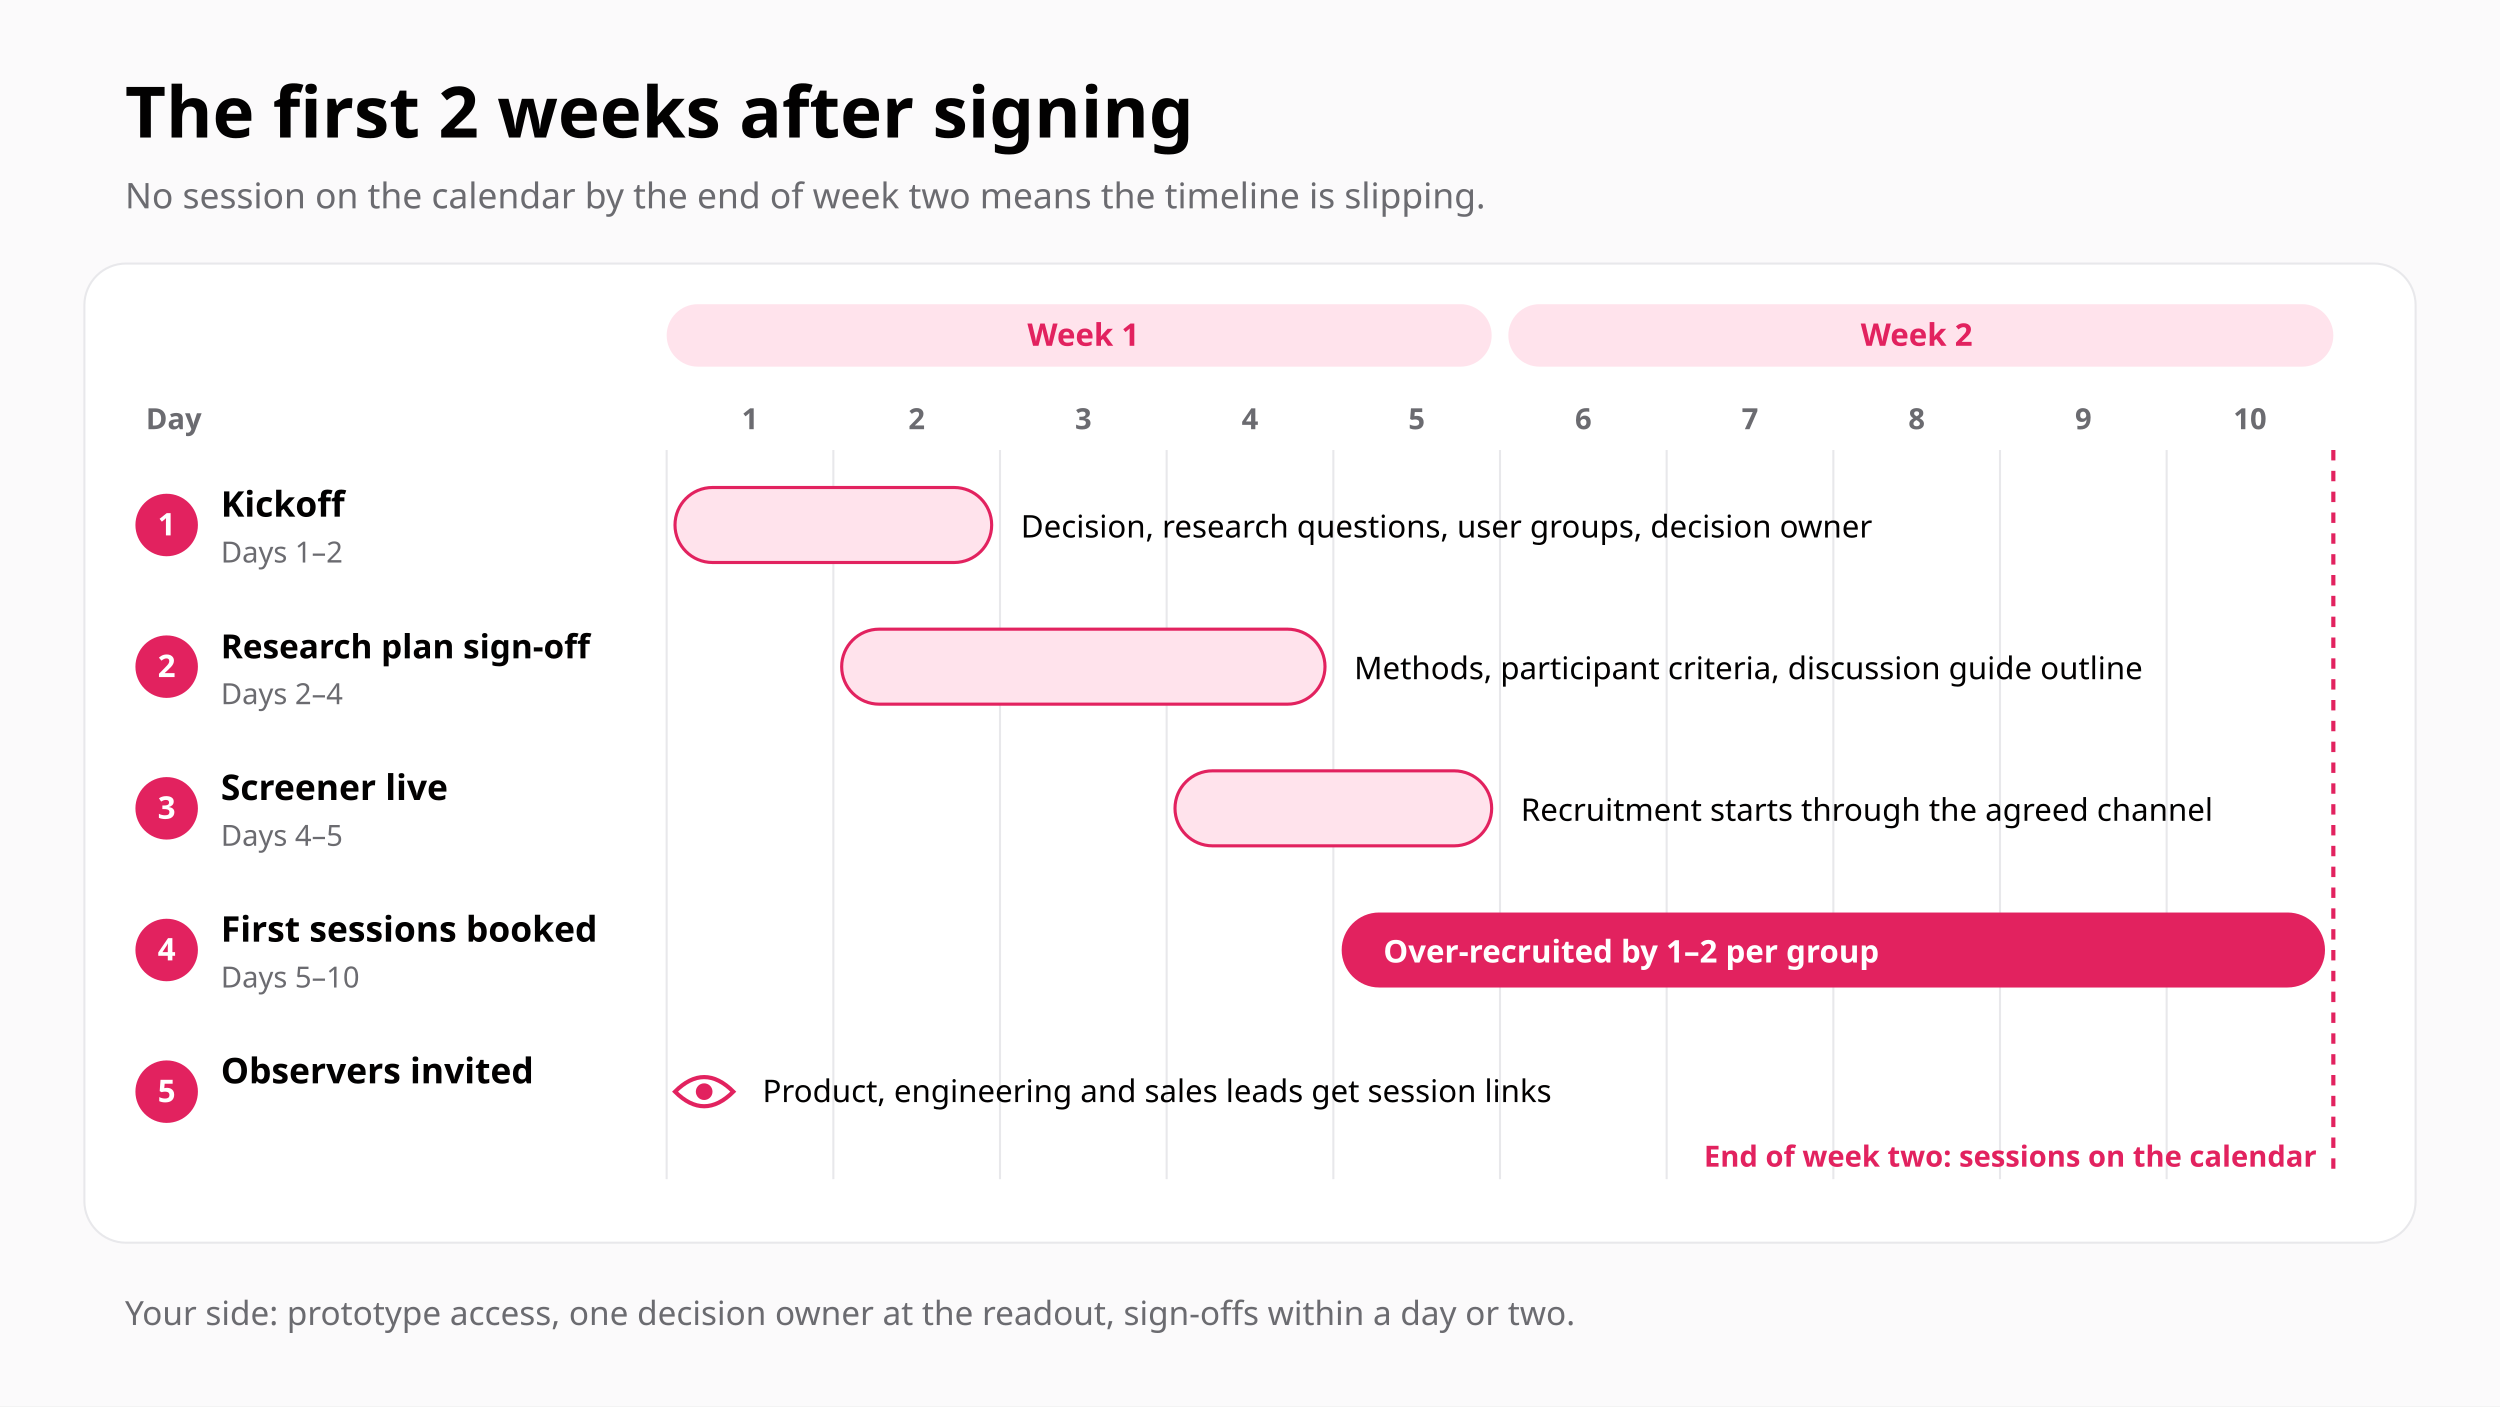
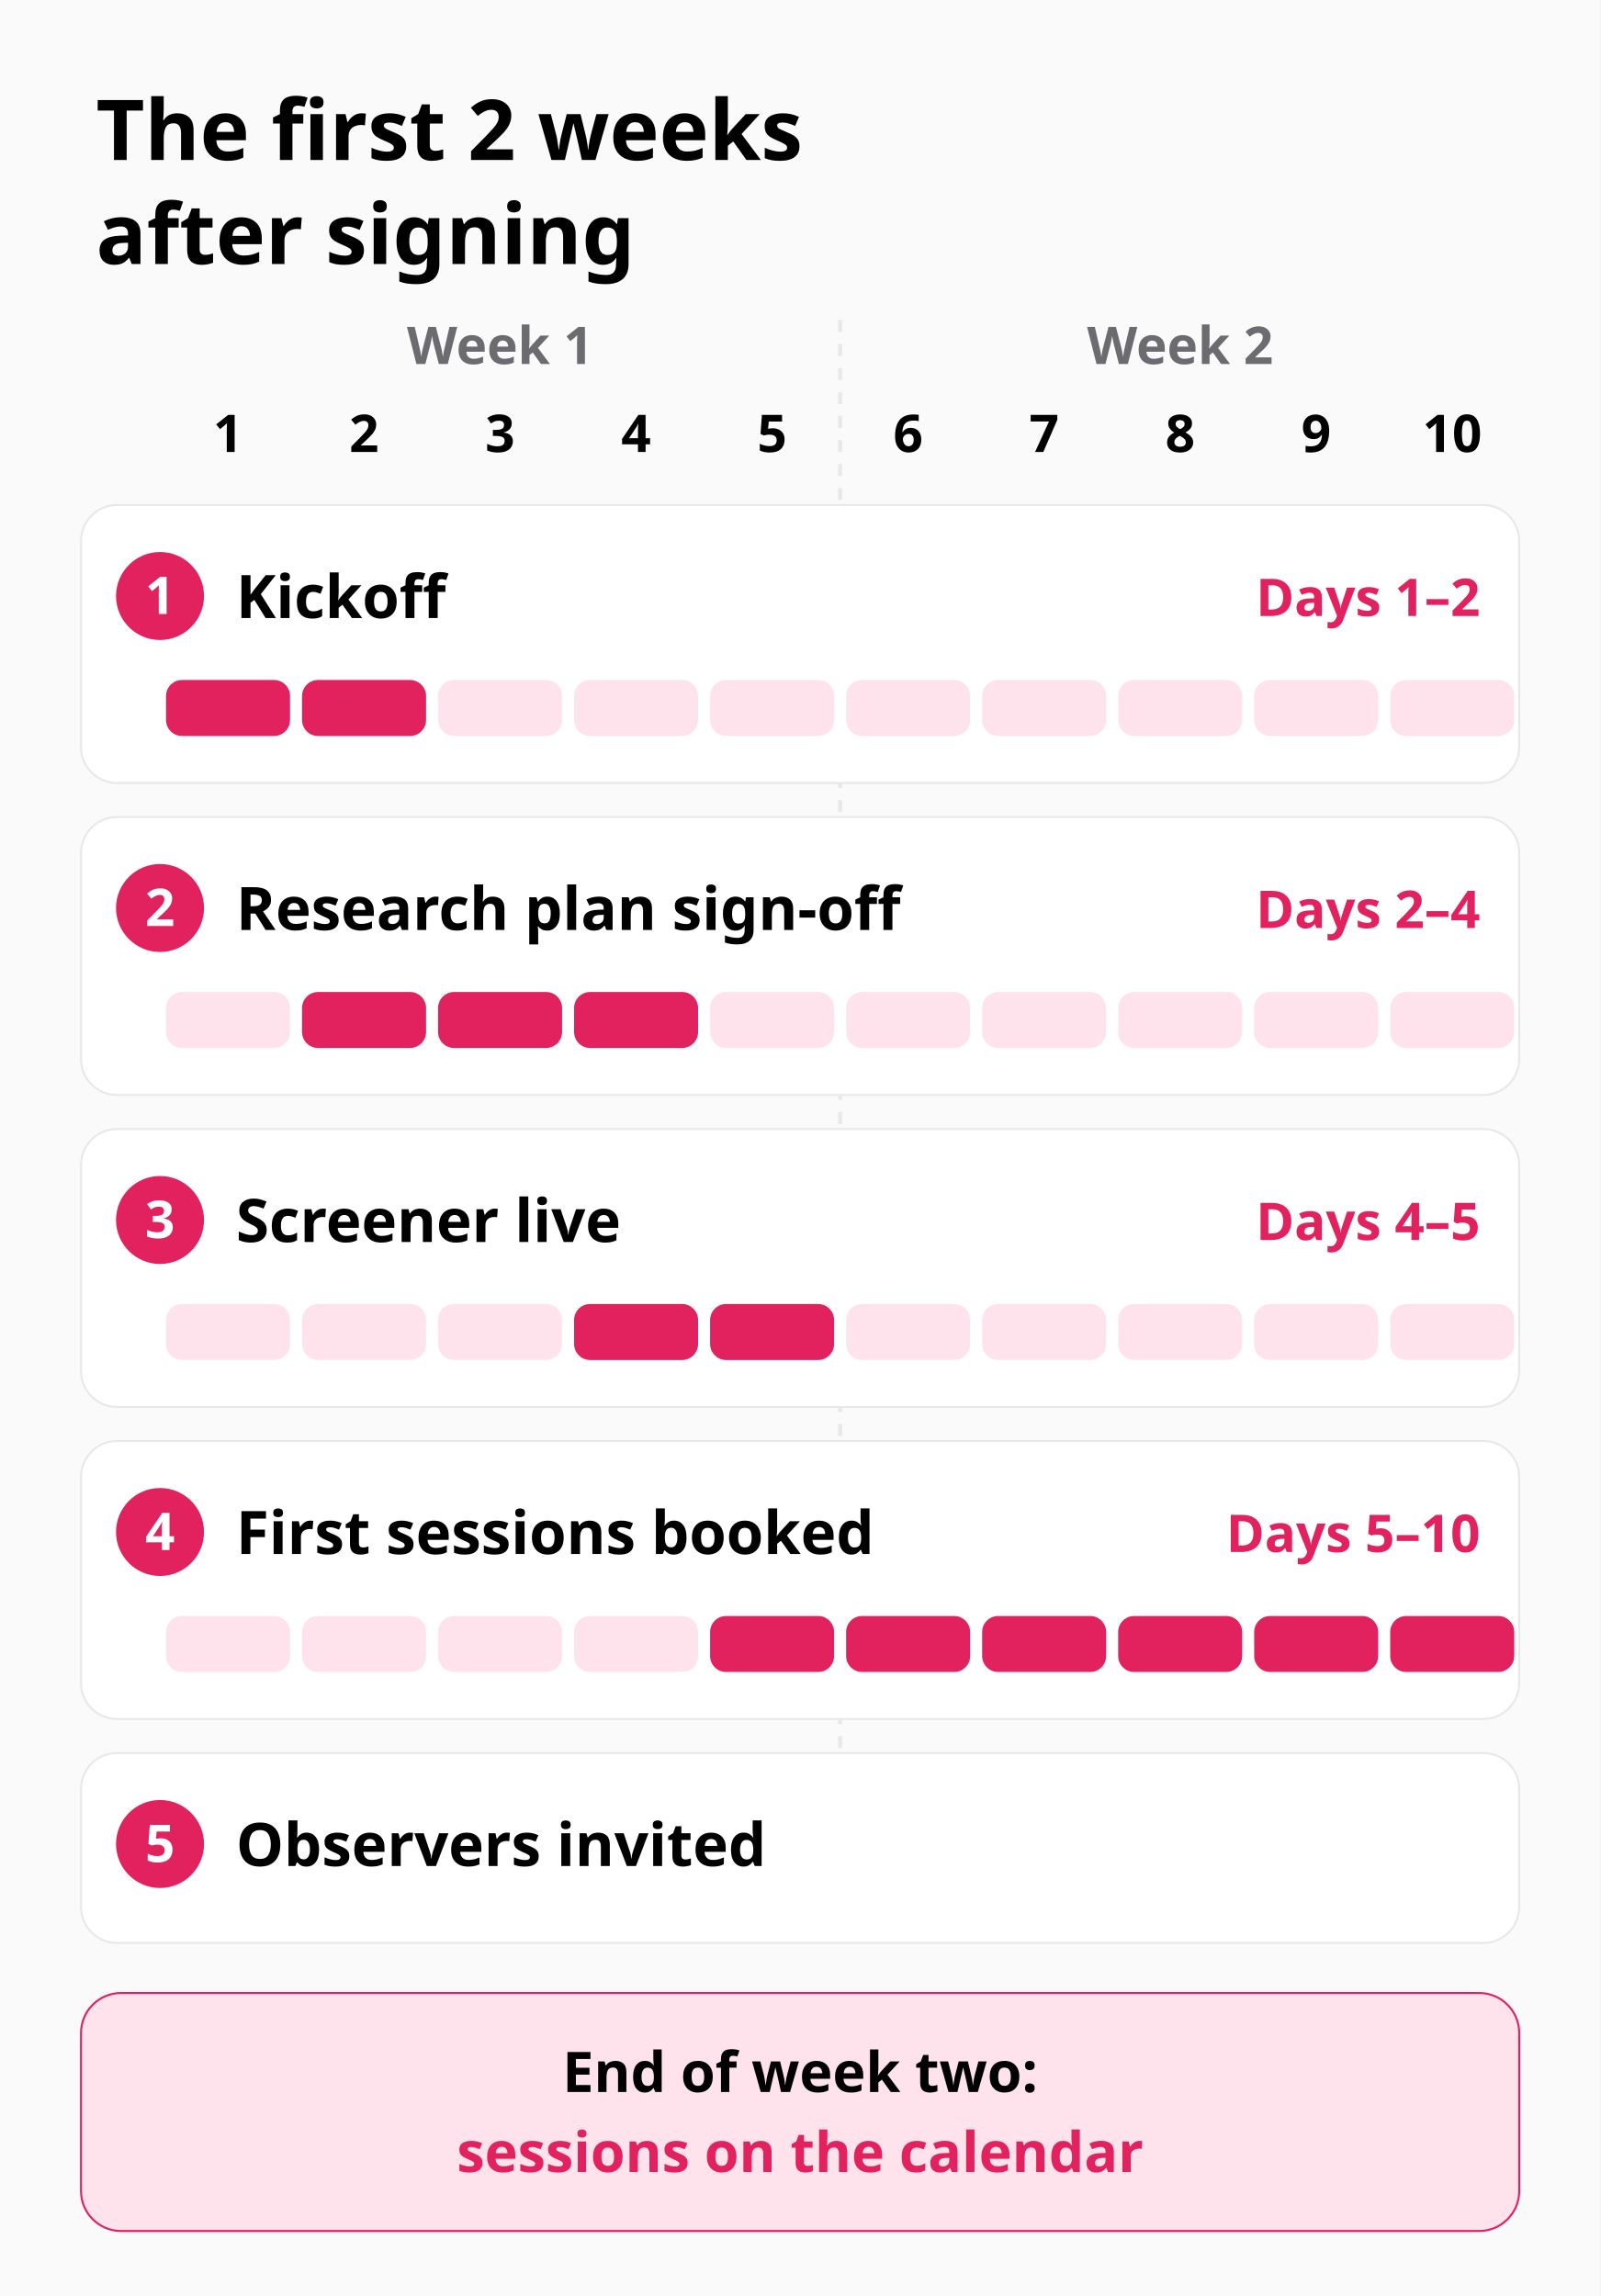
- <svg xmlns="http://www.w3.org/2000/svg" viewBox="0 0 1200 675" width="1200" height="675" font-family="Manrope, system-ui, sans-serif">
-   <rect width="1200" height="675" fill="#FBFAFB" />
-   <text x="60" y="66" font-size="34" font-weight="800" fill="#020101">The first 2 weeks after signing</text>
-   <text x="60" y="100" font-size="17" fill="#6B6B70">No session on the calendar by the end of week two means the timeline is slipping.</text>
-   <rect x="40.5" y="126.5" width="1119" height="470" rx="20" fill="#FFFFFF" stroke="#E8E8EB" />
-   <rect x="320" y="146" width="396" height="30" rx="15" fill="#FFE3EC" />
-   <rect x="724" y="146" width="396" height="30" rx="15" fill="#FFE3EC" />
-   <text x="520.0" y="166" font-size="15" font-weight="800" fill="#E2225F" text-anchor="middle">Week 1</text>
-   <text x="920.0" y="166" font-size="15" font-weight="800" fill="#E2225F" text-anchor="middle">Week 2</text>
-   <text x="70" y="206" font-size="14" font-weight="700" fill="#6B6B70">Day</text>
-   <text x="360.0" y="206" font-size="14" font-weight="700" fill="#6B6B70" text-anchor="middle">1</text>
-   <line x1="320" y1="216" x2="320" y2="566" stroke="#E8E8EB" />
-   <text x="440.0" y="206" font-size="14" font-weight="700" fill="#6B6B70" text-anchor="middle">2</text>
-   <line x1="400" y1="216" x2="400" y2="566" stroke="#E8E8EB" />
-   <text x="520.0" y="206" font-size="14" font-weight="700" fill="#6B6B70" text-anchor="middle">3</text>
-   <line x1="480" y1="216" x2="480" y2="566" stroke="#E8E8EB" />
-   <text x="600.0" y="206" font-size="14" font-weight="700" fill="#6B6B70" text-anchor="middle">4</text>
-   <line x1="560" y1="216" x2="560" y2="566" stroke="#E8E8EB" />
-   <text x="680.0" y="206" font-size="14" font-weight="700" fill="#6B6B70" text-anchor="middle">5</text>
-   <line x1="640" y1="216" x2="640" y2="566" stroke="#E8E8EB" />
-   <text x="760.0" y="206" font-size="14" font-weight="700" fill="#6B6B70" text-anchor="middle">6</text>
-   <line x1="720" y1="216" x2="720" y2="566" stroke="#E8E8EB" />
-   <text x="840.0" y="206" font-size="14" font-weight="700" fill="#6B6B70" text-anchor="middle">7</text>
-   <line x1="800" y1="216" x2="800" y2="566" stroke="#E8E8EB" />
-   <text x="920.0" y="206" font-size="14" font-weight="700" fill="#6B6B70" text-anchor="middle">8</text>
-   <line x1="880" y1="216" x2="880" y2="566" stroke="#E8E8EB" />
-   <text x="1000.0" y="206" font-size="14" font-weight="700" fill="#6B6B70" text-anchor="middle">9</text>
-   <line x1="960" y1="216" x2="960" y2="566" stroke="#E8E8EB" />
-   <text x="1080.0" y="206" font-size="14" font-weight="700" fill="#6B6B70" text-anchor="middle">10</text>
-   <line x1="1040" y1="216" x2="1040" y2="566" stroke="#E8E8EB" />
-   <line x1="1120" y1="216" x2="1120" y2="566" stroke="#E2225F" stroke-width="2" stroke-dasharray="5 5" />
-   <circle cx="80" cy="252" r="15" fill="#E2225F" />
-   <text x="80" y="257" font-size="15" font-weight="800" fill="#FFFFFF" text-anchor="middle">1</text>
-   <text x="106" y="248" font-size="17" font-weight="800" fill="#020101">Kickoff</text>
-   <text x="106" y="270" font-size="14" fill="#6B6B70">Days 1–2</text>
-   <rect x="324" y="234" width="152" height="36" rx="18" fill="#FFE3EC" stroke="#E2225F" stroke-width="1.5" />
-   <text x="490" y="258" font-size="15" fill="#020101">Decision, research questions, user groups, decision owner</text>
-   <circle cx="80" cy="320" r="15" fill="#E2225F" />
-   <text x="80" y="325" font-size="15" font-weight="800" fill="#FFFFFF" text-anchor="middle">2</text>
-   <text x="106" y="316" font-size="16" font-weight="800" fill="#020101">Research plan sign-off</text>
-   <text x="106" y="338" font-size="14" fill="#6B6B70">Days 2–4</text>
-   <rect x="404" y="302" width="232" height="36" rx="18" fill="#FFE3EC" stroke="#E2225F" stroke-width="1.5" />
-   <text x="650" y="326" font-size="15" fill="#020101">Methods, participant criteria, discussion guide outline</text>
-   <circle cx="80" cy="388" r="15" fill="#E2225F" />
-   <text x="80" y="393" font-size="15" font-weight="800" fill="#FFFFFF" text-anchor="middle">3</text>
-   <text x="106" y="384" font-size="17" font-weight="800" fill="#020101">Screener live</text>
-   <text x="106" y="406" font-size="14" fill="#6B6B70">Days 4–5</text>
-   <rect x="564" y="370" width="152" height="36" rx="18" fill="#FFE3EC" stroke="#E2225F" stroke-width="1.5" />
-   <text x="730" y="394" font-size="15" fill="#020101">Recruitment starts through the agreed channel</text>
-   <circle cx="80" cy="456" r="15" fill="#E2225F" />
-   <text x="80" y="461" font-size="15" font-weight="800" fill="#FFFFFF" text-anchor="middle">4</text>
-   <text x="106" y="452" font-size="17" font-weight="800" fill="#020101">First sessions booked</text>
-   <text x="106" y="474" font-size="14" fill="#6B6B70">Days 5–10</text>
-   <rect x="644" y="438" width="472" height="36" rx="18" fill="#E2225F" />
-   <text x="664" y="462" font-size="15" font-weight="700" fill="#FFFFFF">Over-recruited by 1–2 per group</text>
-   <circle cx="80" cy="524" r="15" fill="#E2225F" />
-   <text x="80" y="529" font-size="15" font-weight="800" fill="#FFFFFF" text-anchor="middle">5</text>
-   <text x="106" y="520" font-size="17" font-weight="800" fill="#020101">Observers invited</text>
-   <path d="M324 524 q14 -14 28 0 q-14 14 -28 0 z" fill="none" stroke="#E2225F" stroke-width="2" />
-   <circle cx="338" cy="524" r="4" fill="#E2225F" />
-   <text x="366" y="529" font-size="15" fill="#020101">Product, engineering and sales leads get session links</text>
-   <text x="1112" y="560" font-size="14" font-weight="700" fill="#E2225F" text-anchor="end">End of week two: sessions on the calendar</text>
-   <text x="60" y="636" font-size="16" fill="#6B6B70">Your side: prototype access, one decision owner at the readout, sign-offs within a day or two.</text>
+ <svg xmlns="http://www.w3.org/2000/svg" viewBox="0 0 800 1148" width="800" height="1148" font-family="Manrope, system-ui, sans-serif">
+   <rect width="800" height="1148" fill="#FBFAFB" />
+   <text x="48" y="80" font-size="42" font-weight="800" fill="#020101">The first 2 weeks</text>
+   <text x="48" y="132" font-size="42" font-weight="800" fill="#020101">after signing</text>
+   <text x="250.0" y="182" font-size="26" font-weight="800" fill="#6B6B70" text-anchor="middle">Week 1</text>
+   <text x="590.0" y="182" font-size="26" font-weight="800" fill="#6B6B70" text-anchor="middle">Week 2</text>
+   <text x="114.0" y="226" font-size="26" font-weight="700" fill="#020101" text-anchor="middle">1</text>
+   <text x="182.0" y="226" font-size="26" font-weight="700" fill="#020101" text-anchor="middle">2</text>
+   <text x="250.0" y="226" font-size="26" font-weight="700" fill="#020101" text-anchor="middle">3</text>
+   <text x="318.0" y="226" font-size="26" font-weight="700" fill="#020101" text-anchor="middle">4</text>
+   <text x="386.0" y="226" font-size="26" font-weight="700" fill="#020101" text-anchor="middle">5</text>
+   <text x="454.0" y="226" font-size="26" font-weight="700" fill="#020101" text-anchor="middle">6</text>
+   <text x="522.0" y="226" font-size="26" font-weight="700" fill="#020101" text-anchor="middle">7</text>
+   <text x="590.0" y="226" font-size="26" font-weight="700" fill="#020101" text-anchor="middle">8</text>
+   <text x="658.0" y="226" font-size="26" font-weight="700" fill="#020101" text-anchor="middle">9</text>
+   <text x="726.0" y="226" font-size="26" font-weight="700" fill="#020101" text-anchor="middle">10</text>
+   <path d="M420 160 V880" stroke="#E8E8EB" stroke-width="2" stroke-dasharray="6 6" />
+   <rect x="40.5" y="252.5" width="719" height="139" rx="18" fill="#FFFFFF" stroke="#E8E8EB" />
+   <circle cx="80" cy="298" r="22" fill="#E2225F" />
+   <text x="80" y="307" font-size="26" font-weight="800" fill="#FFFFFF" text-anchor="middle">1</text>
+   <text x="118" y="309" font-size="30" font-weight="800" fill="#020101">Kickoff</text>
+   <text x="740" y="308" font-size="26" font-weight="700" fill="#E2225F" text-anchor="end">Days 1–2</text>
+   <rect x="83" y="340" width="62" height="28" rx="8" fill="#E2225F" />
+   <rect x="151" y="340" width="62" height="28" rx="8" fill="#E2225F" />
+   <rect x="219" y="340" width="62" height="28" rx="8" fill="#FFE3EC" />
+   <rect x="287" y="340" width="62" height="28" rx="8" fill="#FFE3EC" />
+   <rect x="355" y="340" width="62" height="28" rx="8" fill="#FFE3EC" />
+   <rect x="423" y="340" width="62" height="28" rx="8" fill="#FFE3EC" />
+   <rect x="491" y="340" width="62" height="28" rx="8" fill="#FFE3EC" />
+   <rect x="559" y="340" width="62" height="28" rx="8" fill="#FFE3EC" />
+   <rect x="627" y="340" width="62" height="28" rx="8" fill="#FFE3EC" />
+   <rect x="695" y="340" width="62" height="28" rx="8" fill="#FFE3EC" />
+   <rect x="40.5" y="408.5" width="719" height="139" rx="18" fill="#FFFFFF" stroke="#E8E8EB" />
+   <circle cx="80" cy="454" r="22" fill="#E2225F" />
+   <text x="80" y="463" font-size="26" font-weight="800" fill="#FFFFFF" text-anchor="middle">2</text>
+   <text x="118" y="465" font-size="30" font-weight="800" fill="#020101">Research plan sign-off</text>
+   <text x="740" y="464" font-size="26" font-weight="700" fill="#E2225F" text-anchor="end">Days 2–4</text>
+   <rect x="83" y="496" width="62" height="28" rx="8" fill="#FFE3EC" />
+   <rect x="151" y="496" width="62" height="28" rx="8" fill="#E2225F" />
+   <rect x="219" y="496" width="62" height="28" rx="8" fill="#E2225F" />
+   <rect x="287" y="496" width="62" height="28" rx="8" fill="#E2225F" />
+   <rect x="355" y="496" width="62" height="28" rx="8" fill="#FFE3EC" />
+   <rect x="423" y="496" width="62" height="28" rx="8" fill="#FFE3EC" />
+   <rect x="491" y="496" width="62" height="28" rx="8" fill="#FFE3EC" />
+   <rect x="559" y="496" width="62" height="28" rx="8" fill="#FFE3EC" />
+   <rect x="627" y="496" width="62" height="28" rx="8" fill="#FFE3EC" />
+   <rect x="695" y="496" width="62" height="28" rx="8" fill="#FFE3EC" />
+   <rect x="40.5" y="564.5" width="719" height="139" rx="18" fill="#FFFFFF" stroke="#E8E8EB" />
+   <circle cx="80" cy="610" r="22" fill="#E2225F" />
+   <text x="80" y="619" font-size="26" font-weight="800" fill="#FFFFFF" text-anchor="middle">3</text>
+   <text x="118" y="621" font-size="30" font-weight="800" fill="#020101">Screener live</text>
+   <text x="740" y="620" font-size="26" font-weight="700" fill="#E2225F" text-anchor="end">Days 4–5</text>
+   <rect x="83" y="652" width="62" height="28" rx="8" fill="#FFE3EC" />
+   <rect x="151" y="652" width="62" height="28" rx="8" fill="#FFE3EC" />
+   <rect x="219" y="652" width="62" height="28" rx="8" fill="#FFE3EC" />
+   <rect x="287" y="652" width="62" height="28" rx="8" fill="#E2225F" />
+   <rect x="355" y="652" width="62" height="28" rx="8" fill="#E2225F" />
+   <rect x="423" y="652" width="62" height="28" rx="8" fill="#FFE3EC" />
+   <rect x="491" y="652" width="62" height="28" rx="8" fill="#FFE3EC" />
+   <rect x="559" y="652" width="62" height="28" rx="8" fill="#FFE3EC" />
+   <rect x="627" y="652" width="62" height="28" rx="8" fill="#FFE3EC" />
+   <rect x="695" y="652" width="62" height="28" rx="8" fill="#FFE3EC" />
+   <rect x="40.5" y="720.5" width="719" height="139" rx="18" fill="#FFFFFF" stroke="#E8E8EB" />
+   <circle cx="80" cy="766" r="22" fill="#E2225F" />
+   <text x="80" y="775" font-size="26" font-weight="800" fill="#FFFFFF" text-anchor="middle">4</text>
+   <text x="118" y="777" font-size="30" font-weight="800" fill="#020101">First sessions booked</text>
+   <text x="740" y="776" font-size="26" font-weight="700" fill="#E2225F" text-anchor="end">Days 5–10</text>
+   <rect x="83" y="808" width="62" height="28" rx="8" fill="#FFE3EC" />
+   <rect x="151" y="808" width="62" height="28" rx="8" fill="#FFE3EC" />
+   <rect x="219" y="808" width="62" height="28" rx="8" fill="#FFE3EC" />
+   <rect x="287" y="808" width="62" height="28" rx="8" fill="#FFE3EC" />
+   <rect x="355" y="808" width="62" height="28" rx="8" fill="#E2225F" />
+   <rect x="423" y="808" width="62" height="28" rx="8" fill="#E2225F" />
+   <rect x="491" y="808" width="62" height="28" rx="8" fill="#E2225F" />
+   <rect x="559" y="808" width="62" height="28" rx="8" fill="#E2225F" />
+   <rect x="627" y="808" width="62" height="28" rx="8" fill="#E2225F" />
+   <rect x="695" y="808" width="62" height="28" rx="8" fill="#E2225F" />
+   <rect x="40.5" y="876.5" width="719" height="95" rx="18" fill="#FFFFFF" stroke="#E8E8EB" />
+   <circle cx="80" cy="922" r="22" fill="#E2225F" />
+   <text x="80" y="931" font-size="26" font-weight="800" fill="#FFFFFF" text-anchor="middle">5</text>
+   <text x="118" y="933" font-size="30" font-weight="800" fill="#020101">Observers invited</text>
+   <rect x="40.5" y="996.5" width="719" height="119" rx="20" fill="#FFE3EC" stroke="#E2225F" />
+   <text x="400" y="1046" font-size="28" font-weight="800" fill="#020101" text-anchor="middle">End of week two:</text>
+   <text x="400" y="1086" font-size="28" font-weight="800" fill="#E2225F" text-anchor="middle">sessions on the calendar</text>
</svg>
